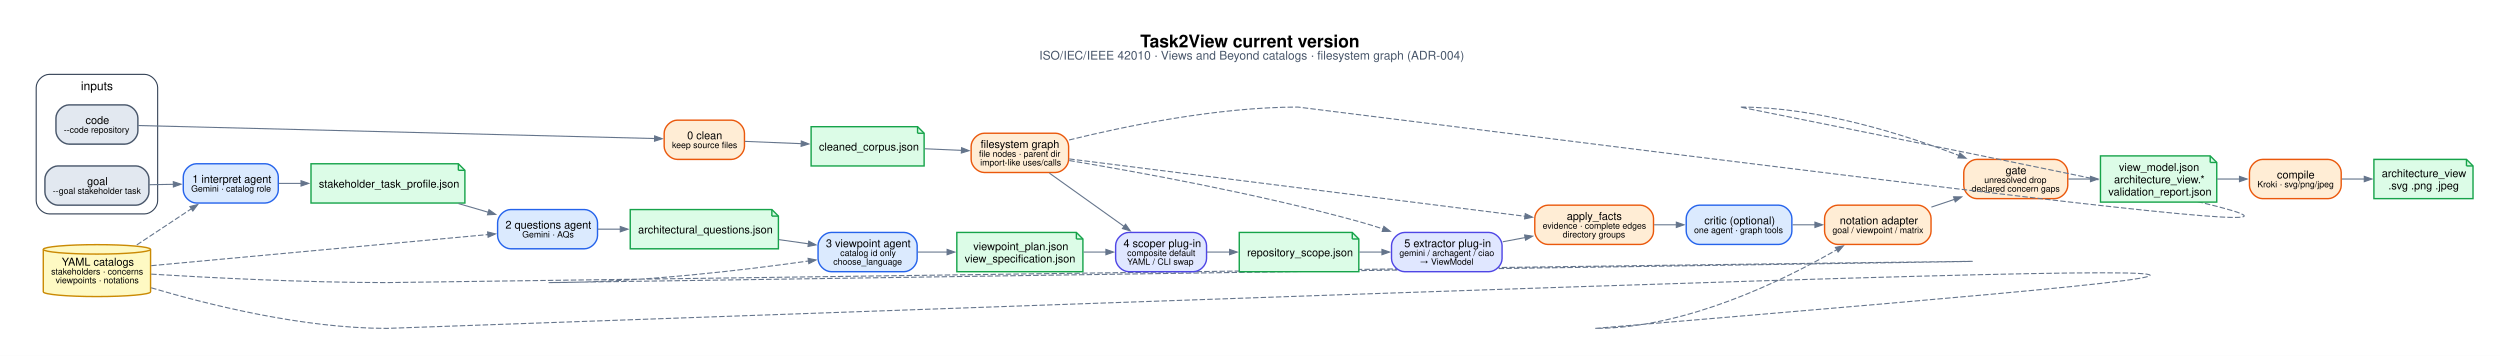
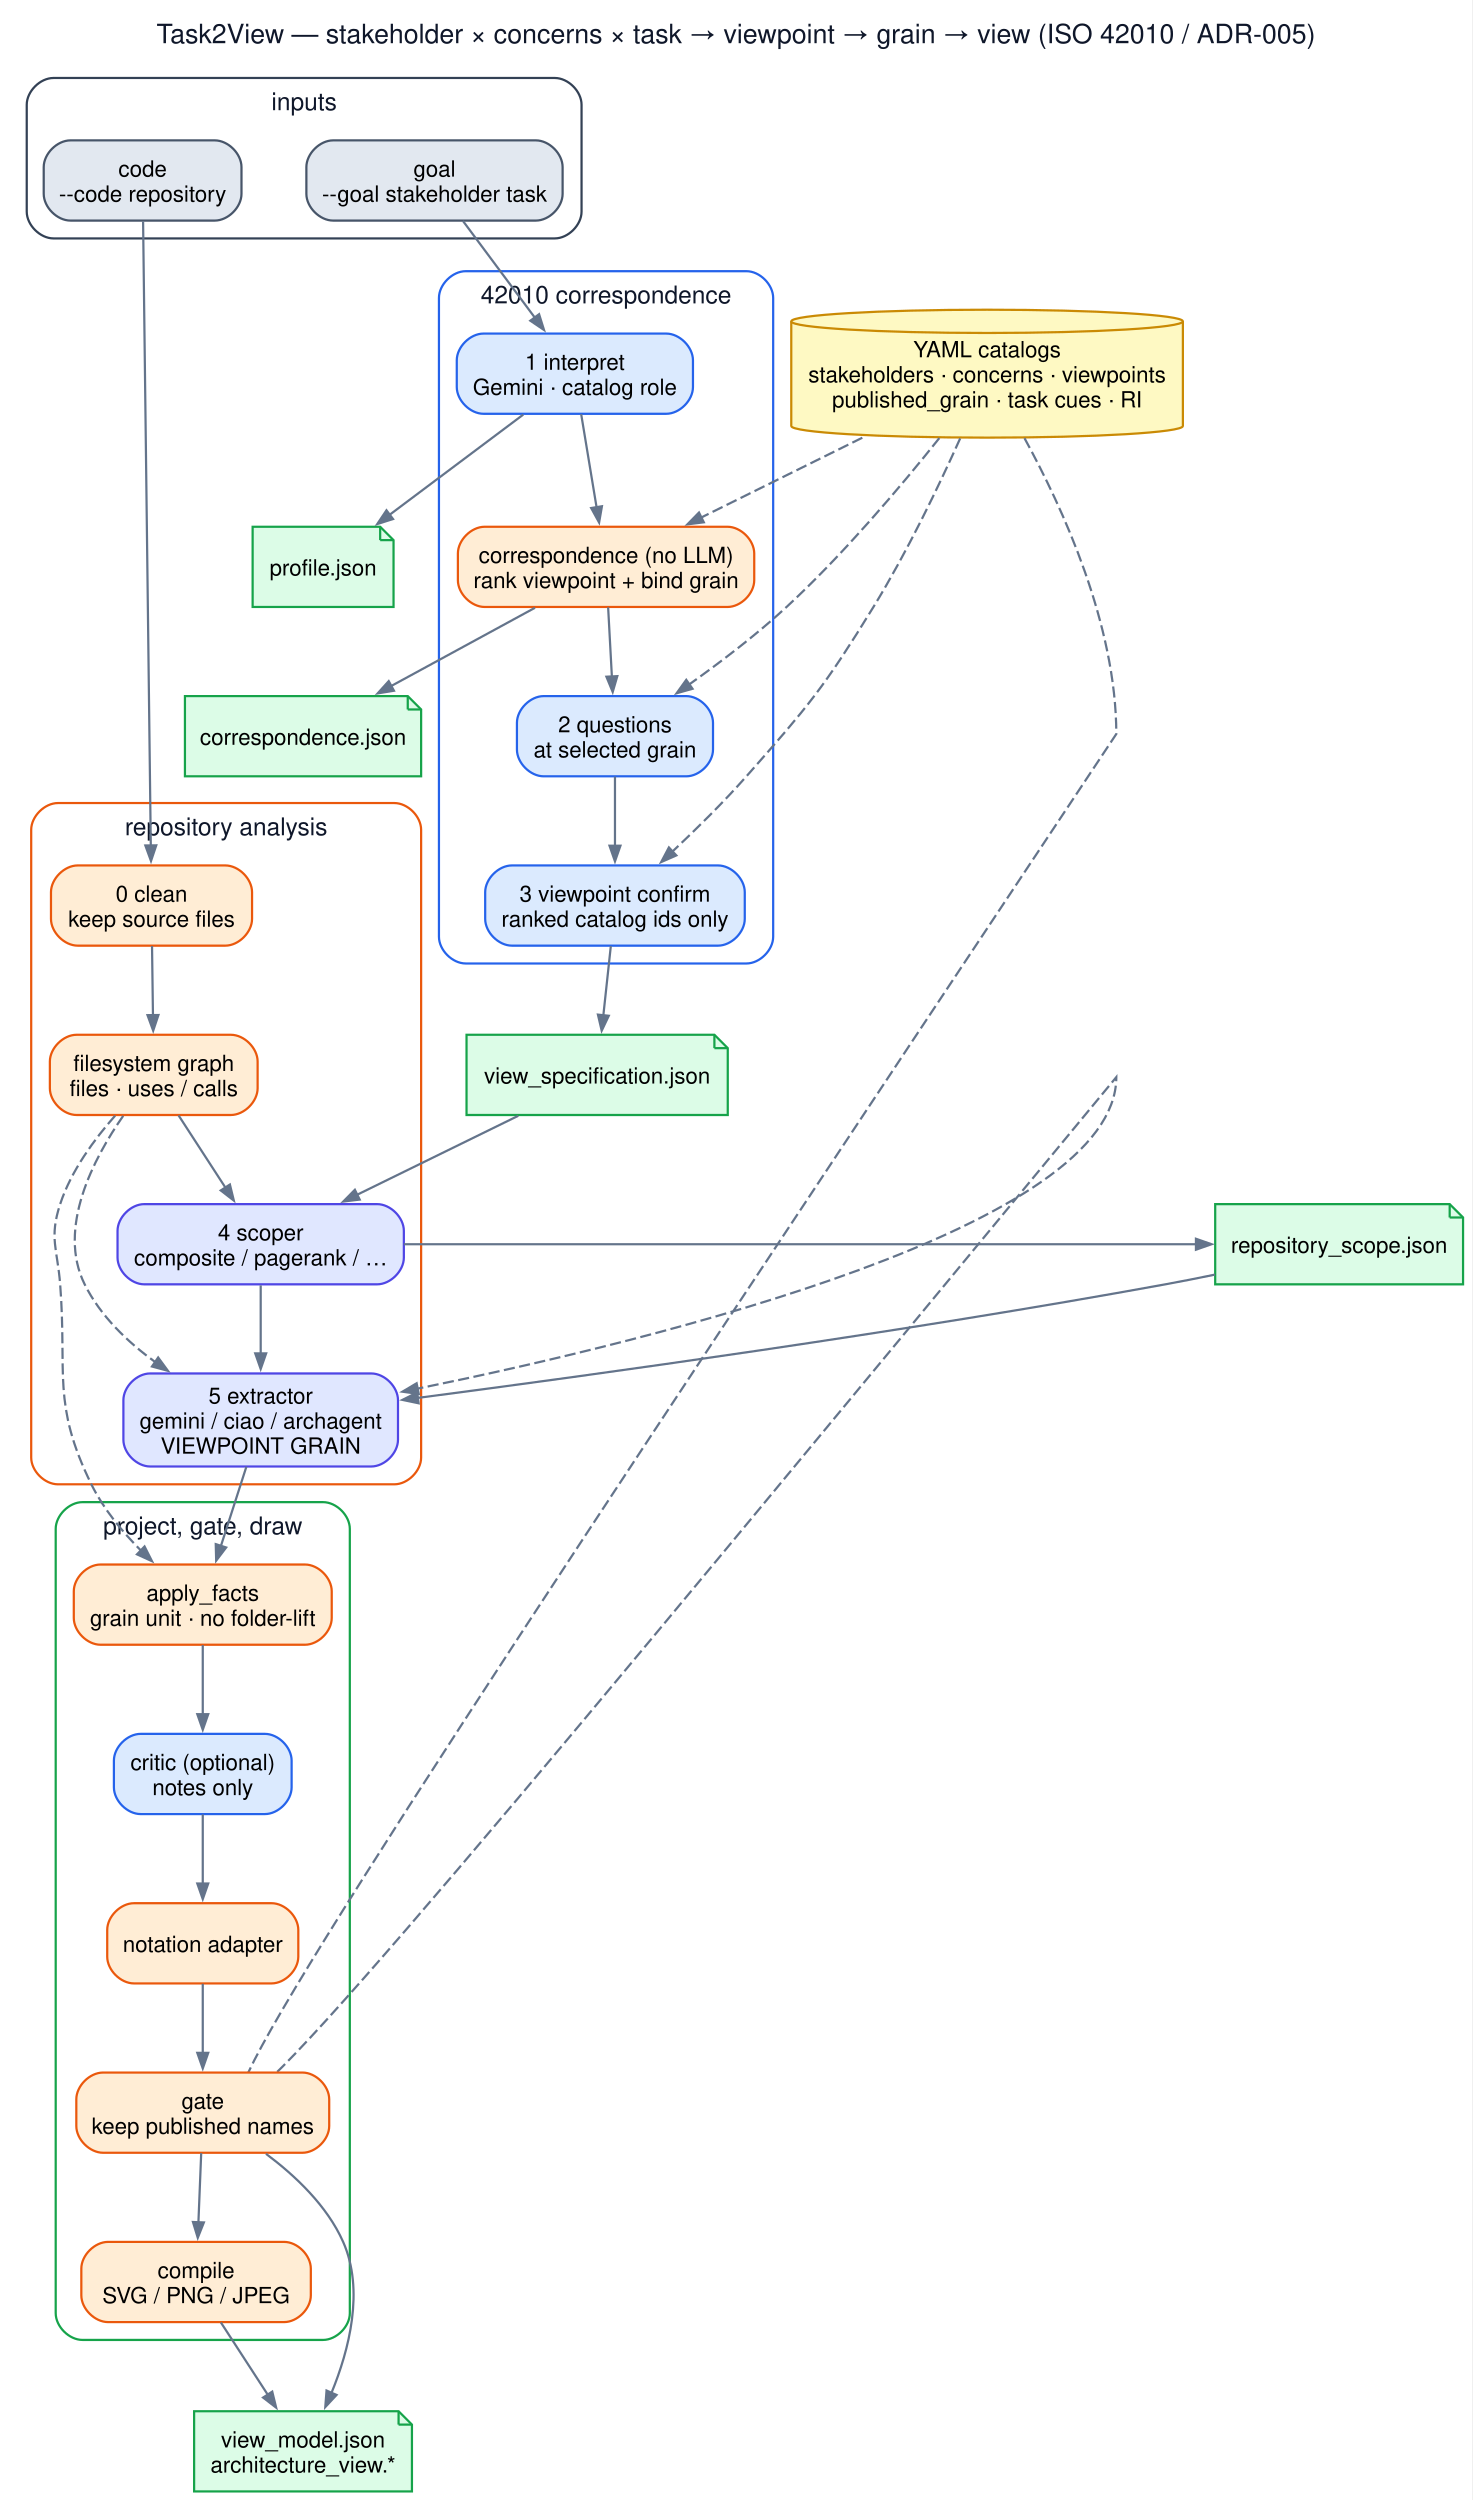
- <svg xmlns="http://www.w3.org/2000/svg" width="2293pt" height="326pt" viewBox="0.00 0.00 2293.00 326.00">
-   <g id="graph0" class="graph" transform="scale(1 1) rotate(0) translate(25.2 301.2)">
-     <polygon fill="white" stroke="none" points="-25.2,25.2 -25.2,-301.2 2268.25,-301.2 2268.25,25.2 -25.2,25.2" />
-     <text xml:space="preserve" text-anchor="start" x="1020.65" y="-257.8" font-family="Helvetica,sans-Serif" font-weight="bold" font-size="16.00">Task2View current version</text>
-     <text xml:space="preserve" text-anchor="start" x="928.03" y="-246.55" font-family="Helvetica,sans-Serif" font-size="11.00" fill="#475569">ISO/IEC/IEEE 42010 · Views and Beyond catalogs · filesystem graph (ADR-004)</text>
+ <svg xmlns="http://www.w3.org/2000/svg" width="661pt" height="1122pt" viewBox="0.00 0.00 661.00 1122.00">
+   <g id="graph0" class="graph" transform="scale(1 1) rotate(0) translate(4 1118.16)">
+     <polygon fill="white" stroke="none" points="-4,4 -4,-1118.16 656.62,-1118.16 656.62,4 -4,4" />
+     <text xml:space="preserve" text-anchor="middle" x="326.31" y="-1098.76" font-family="Helvetica,sans-Serif" font-size="12.00" fill="#0f172a">Task2View — stakeholder × concerns × task → viewpoint → grain → view (ISO 42010 / ADR-005)</text>
    <g id="clust1" class="cluster">
-       <path fill="white" stroke="#334155" d="M20,-105C20,-105 107.4,-105 107.4,-105 113.4,-105 119.4,-111 119.4,-117 119.4,-117 119.4,-221 119.4,-221 119.4,-227 113.4,-233 107.4,-233 107.4,-233 20,-233 20,-233 14,-233 8,-227 8,-221 8,-221 8,-117 8,-117 8,-111 14,-105 20,-105" />
-       <text xml:space="preserve" text-anchor="middle" x="63.7" y="-218.55" font-family="Helvetica,sans-Serif" font-size="11.00">inputs</text>
+       <path fill="white" stroke="#334155" d="M20,-1011.16C20,-1011.16 245,-1011.16 245,-1011.16 251,-1011.16 257,-1017.16 257,-1023.16 257,-1023.16 257,-1071.16 257,-1071.16 257,-1077.16 251,-1083.16 245,-1083.16 245,-1083.16 20,-1083.16 20,-1083.16 14,-1083.16 8,-1077.16 8,-1071.16 8,-1071.16 8,-1023.16 8,-1023.16 8,-1017.16 14,-1011.16 20,-1011.16" />
+       <text xml:space="preserve" text-anchor="middle" x="132.5" y="-1068.71" font-family="Helvetica,sans-Serif" font-size="11.00" fill="#0f172a">inputs</text>
+     </g>
+     <g id="clust2" class="cluster">
+       <path fill="white" stroke="#2563eb" d="M205,-685.75C205,-685.75 331,-685.75 331,-685.75 337,-685.75 343,-691.75 343,-697.75 343,-697.75 343,-984.45 343,-984.45 343,-990.45 337,-996.45 331,-996.45 331,-996.45 205,-996.45 205,-996.45 199,-996.45 193,-990.45 193,-984.45 193,-984.45 193,-697.75 193,-697.75 193,-691.75 199,-685.75 205,-685.75" />
+       <text xml:space="preserve" text-anchor="middle" x="268" y="-982" font-family="Helvetica,sans-Serif" font-size="11.00" fill="#0f172a">42010 correspondence</text>
+     </g>
+     <g id="clust3" class="cluster">
+       <path fill="white" stroke="#ea580c" d="M22,-452C22,-452 173,-452 173,-452 179,-452 185,-458 185,-464 185,-464 185,-745.75 185,-745.75 185,-751.75 179,-757.75 173,-757.75 173,-757.75 22,-757.75 22,-757.75 16,-757.75 10,-751.75 10,-745.75 10,-745.75 10,-464 10,-464 10,-458 16,-452 22,-452" />
+       <text xml:space="preserve" text-anchor="middle" x="97.5" y="-743.3" font-family="Helvetica,sans-Serif" font-size="11.00" fill="#0f172a">repository analysis</text>
+     </g>
+     <g id="clust4" class="cluster">
+       <path fill="white" stroke="#16a34a" d="M33,-68C33,-68 141,-68 141,-68 147,-68 153,-74 153,-80 153,-80 153,-432 153,-432 153,-438 147,-444 141,-444 141,-444 33,-444 33,-444 27,-444 21,-438 21,-432 21,-432 21,-80 21,-80 21,-74 27,-68 33,-68" />
+       <text xml:space="preserve" text-anchor="middle" x="87" y="-429.55" font-family="Helvetica,sans-Serif" font-size="11.00" fill="#0f172a">project, gate, draw</text>
    </g>
    <g id="node1" class="node">
-       <path fill="#e2e8f0" stroke="#475569" stroke-width="1.3" d="M89.27,-205C89.27,-205 38.12,-205 38.12,-205 32.12,-205 26.12,-199 26.12,-193 26.12,-193 26.12,-181 26.12,-181 26.12,-175 32.12,-169 38.12,-169 38.12,-169 89.27,-169 89.27,-169 95.27,-169 101.27,-175 101.27,-181 101.27,-181 101.27,-193 101.27,-193 101.27,-199 95.27,-205 89.27,-205" />
-       <text xml:space="preserve" text-anchor="start" x="53.2" y="-187.5" font-family="Helvetica,sans-Serif" font-size="10.00">code</text>
-       <text xml:space="preserve" text-anchor="start" x="33.32" y="-179.4" font-family="Helvetica,sans-Serif" font-size="8.00">--code repository</text>
+       <path fill="#e2e8f0" stroke="#475569" d="M92.38,-1055.16C92.38,-1055.16 27.63,-1055.16 27.63,-1055.16 21.63,-1055.16 15.62,-1049.16 15.62,-1043.16 15.62,-1043.16 15.62,-1031.16 15.62,-1031.16 15.62,-1025.16 21.62,-1019.16 27.62,-1019.16 27.62,-1019.16 92.38,-1019.16 92.38,-1019.16 98.38,-1019.16 104.38,-1025.16 104.38,-1031.16 104.38,-1031.16 104.38,-1043.16 104.38,-1043.16 104.38,-1049.16 98.38,-1055.16 92.38,-1055.16" />
+       <text xml:space="preserve" text-anchor="middle" x="60" y="-1038.91" font-family="Helvetica,sans-Serif" font-size="10.00">code</text>
+       <text xml:space="preserve" text-anchor="middle" x="60" y="-1027.66" font-family="Helvetica,sans-Serif" font-size="10.00">--code repository</text>
+     </g>
+     <g id="node8" class="node">
+       <path fill="#ffedd5" stroke="#ea580c" d="M97.12,-729.75C97.12,-729.75 30.88,-729.75 30.88,-729.75 24.88,-729.75 18.88,-723.75 18.88,-717.75 18.88,-717.75 18.88,-705.75 18.88,-705.75 18.88,-699.75 24.88,-693.75 30.88,-693.75 30.88,-693.75 97.12,-693.75 97.12,-693.75 103.12,-693.75 109.12,-699.75 109.12,-705.75 109.12,-705.75 109.12,-717.75 109.12,-717.75 109.12,-723.75 103.12,-729.75 97.12,-729.75" />
+       <text xml:space="preserve" text-anchor="middle" x="64" y="-713.5" font-family="Helvetica,sans-Serif" font-size="10.00">0 clean</text>
+       <text xml:space="preserve" text-anchor="middle" x="64" y="-702.25" font-family="Helvetica,sans-Serif" font-size="10.00">keep source files</text>
+     </g>
+     <g id="edge12" class="edge">
+       <path fill="none" stroke="#64748b" d="M60.22,-1018.77C60.88,-965.14 62.9,-802.08 63.68,-738.51" />
+       <polygon fill="#64748b" stroke="#64748b" points="66.13,-738.77 63.77,-731.74 61.23,-738.71 66.13,-738.77" />
+     </g>
+     <g id="node2" class="node">
+       <path fill="#e2e8f0" stroke="#475569" d="M236.5,-1055.16C236.5,-1055.16 145.5,-1055.16 145.5,-1055.16 139.5,-1055.16 133.5,-1049.16 133.5,-1043.16 133.5,-1043.16 133.5,-1031.16 133.5,-1031.16 133.5,-1025.16 139.5,-1019.16 145.5,-1019.16 145.5,-1019.16 236.5,-1019.16 236.5,-1019.16 242.5,-1019.16 248.5,-1025.16 248.5,-1031.16 248.5,-1031.16 248.5,-1043.16 248.5,-1043.16 248.5,-1049.16 242.5,-1055.16 236.5,-1055.16" />
+       <text xml:space="preserve" text-anchor="middle" x="191" y="-1038.91" font-family="Helvetica,sans-Serif" font-size="10.00">goal</text>
+       <text xml:space="preserve" text-anchor="middle" x="191" y="-1027.66" font-family="Helvetica,sans-Serif" font-size="10.00">--goal stakeholder task</text>
    </g>
    <g id="node4" class="node">
-       <path fill="#ffedd5" stroke="#ea580c" stroke-width="1.3" d="M645.62,-191C645.62,-191 595.97,-191 595.97,-191 589.97,-191 583.97,-185 583.97,-179 583.97,-179 583.97,-167 583.97,-167 583.97,-161 589.97,-155 595.97,-155 595.97,-155 645.62,-155 645.62,-155 651.62,-155 657.62,-161 657.62,-167 657.62,-167 657.62,-179 657.62,-179 657.62,-185 651.62,-191 645.62,-191" />
-       <text xml:space="preserve" text-anchor="start" x="605.05" y="-173.5" font-family="Helvetica,sans-Serif" font-size="10.00">0 clean</text>
-       <text xml:space="preserve" text-anchor="start" x="591.17" y="-165.4" font-family="Helvetica,sans-Serif" font-size="8.00">keep source files</text>
+       <path fill="#dbeafe" stroke="#2563eb" d="M295,-968.45C295,-968.45 213,-968.45 213,-968.45 207,-968.45 201,-962.45 201,-956.45 201,-956.45 201,-944.45 201,-944.45 201,-938.45 207,-932.45 213,-932.45 213,-932.45 295,-932.45 295,-932.45 301,-932.45 307,-938.45 307,-944.45 307,-944.45 307,-956.45 307,-956.45 307,-962.45 301,-968.45 295,-968.45" />
+       <text xml:space="preserve" text-anchor="middle" x="254" y="-952.2" font-family="Helvetica,sans-Serif" font-size="10.00">1 interpret</text>
+       <text xml:space="preserve" text-anchor="middle" x="254" y="-940.95" font-family="Helvetica,sans-Serif" font-size="10.00">Gemini · catalog role</text>
+     </g>
+     <g id="edge11" class="edge">
+       <path fill="none" stroke="#64748b" d="M203.75,-1019.02C213.08,-1006.47 225.86,-989.28 236.2,-975.38" />
+       <polygon fill="#64748b" stroke="#64748b" points="237.94,-977.15 240.15,-970.07 234.01,-974.23 237.94,-977.15" />
+     </g>
+     <g id="node3" class="node">
+       <path fill="#fef9c3" stroke="#ca8a04" d="M526.88,-973.94C526.88,-976.82 487.49,-979.16 439,-979.16 390.51,-979.16 351.12,-976.82 351.12,-973.94 351.12,-973.94 351.12,-926.97 351.12,-926.97 351.12,-924.09 390.51,-921.75 439,-921.75 487.49,-921.75 526.88,-924.09 526.88,-926.97 526.88,-926.97 526.88,-973.94 526.88,-973.94" />
+       <path fill="none" stroke="#ca8a04" d="M526.88,-973.94C526.88,-971.06 487.49,-968.72 439,-968.72 390.51,-968.72 351.12,-971.06 351.12,-973.94" />
+       <text xml:space="preserve" text-anchor="middle" x="439" y="-957.83" font-family="Helvetica,sans-Serif" font-size="10.00">YAML catalogs</text>
+       <text xml:space="preserve" text-anchor="middle" x="439" y="-946.58" font-family="Helvetica,sans-Serif" font-size="10.00">stakeholders · concerns · viewpoints</text>
+       <text xml:space="preserve" text-anchor="middle" x="439" y="-935.33" font-family="Helvetica,sans-Serif" font-size="10.00">published_grain · task cues · RI</text>
+     </g>
+     <g id="node5" class="node">
+       <path fill="#ffedd5" stroke="#ea580c" d="M322.5,-881.75C322.5,-881.75 213.5,-881.75 213.5,-881.75 207.5,-881.75 201.5,-875.75 201.5,-869.75 201.5,-869.75 201.5,-857.75 201.5,-857.75 201.5,-851.75 207.5,-845.75 213.5,-845.75 213.5,-845.75 322.5,-845.75 322.5,-845.75 328.5,-845.75 334.5,-851.75 334.5,-857.75 334.5,-857.75 334.5,-869.75 334.5,-869.75 334.5,-875.75 328.5,-881.75 322.5,-881.75" />
+       <text xml:space="preserve" text-anchor="middle" x="268" y="-865.5" font-family="Helvetica,sans-Serif" font-size="10.00">correspondence (no LLM)</text>
+       <text xml:space="preserve" text-anchor="middle" x="268" y="-854.25" font-family="Helvetica,sans-Serif" font-size="10.00">rank viewpoint + bind grain</text>
+     </g>
+     <g id="edge13" class="edge">
+       <path fill="none" stroke="#64748b" stroke-dasharray="5,2" d="M383.01,-921.72C359.48,-910.07 332.56,-896.73 310.68,-885.89" />
+       <polygon fill="#64748b" stroke="#64748b" points="311.88,-883.75 304.52,-882.84 309.71,-888.14 311.88,-883.75" />
+     </g>
+     <g id="node6" class="node">
+       <path fill="#dbeafe" stroke="#2563eb" d="M304,-805.75C304,-805.75 240,-805.75 240,-805.75 234,-805.75 228,-799.75 228,-793.75 228,-793.75 228,-781.75 228,-781.75 228,-775.75 234,-769.75 240,-769.75 240,-769.75 304,-769.75 304,-769.75 310,-769.75 316,-775.75 316,-781.75 316,-781.75 316,-793.75 316,-793.75 316,-799.75 310,-805.75 304,-805.75" />
+       <text xml:space="preserve" text-anchor="middle" x="272" y="-789.5" font-family="Helvetica,sans-Serif" font-size="10.00">2 questions</text>
+       <text xml:space="preserve" text-anchor="middle" x="272" y="-778.25" font-family="Helvetica,sans-Serif" font-size="10.00">at selected grain</text>
+     </g>
+     <g id="edge14" class="edge">
+       <path fill="none" stroke="#64748b" stroke-dasharray="5,2" d="M417.58,-921.56C400.23,-899.79 374.55,-869.39 349,-845.75 335.47,-833.23 319.21,-820.86 305.14,-810.86" />
+       <polygon fill="#64748b" stroke="#64748b" points="306.8,-809.04 299.66,-807.03 303.99,-813.05 306.8,-809.04" />
+     </g>
+     <g id="node7" class="node">
+       <path fill="#dbeafe" stroke="#2563eb" d="M318.25,-729.75C318.25,-729.75 225.75,-729.75 225.75,-729.75 219.75,-729.75 213.75,-723.75 213.75,-717.75 213.75,-717.75 213.75,-705.75 213.75,-705.75 213.75,-699.75 219.75,-693.75 225.75,-693.75 225.75,-693.75 318.25,-693.75 318.25,-693.75 324.25,-693.75 330.25,-699.75 330.25,-705.75 330.25,-705.75 330.25,-717.75 330.25,-717.75 330.25,-723.75 324.25,-729.75 318.25,-729.75" />
+       <text xml:space="preserve" text-anchor="middle" x="272" y="-713.5" font-family="Helvetica,sans-Serif" font-size="10.00">3 viewpoint confirm</text>
+       <text xml:space="preserve" text-anchor="middle" x="272" y="-702.25" font-family="Helvetica,sans-Serif" font-size="10.00">ranked catalog ids only</text>
+     </g>
+     <g id="edge15" class="edge">
+       <path fill="none" stroke="#64748b" stroke-dasharray="5,2" d="M426.93,-921.41C417.36,-900.11 403.11,-870.38 388,-845.75 365.92,-809.76 358.94,-801.41 331,-769.75 320.68,-758.06 308.39,-745.94 297.71,-735.9" />
+       <polygon fill="#64748b" stroke="#64748b" points="299.54,-734.25 292.74,-731.27 296.2,-737.83 299.54,-734.25" />
+     </g>
+     <g id="node11" class="node">
+       <path fill="#e0e7ff" stroke="#4f46e5" d="M162.62,-501.75C162.62,-501.75 63.38,-501.75 63.38,-501.75 57.38,-501.75 51.38,-495.75 51.38,-489.75 51.38,-489.75 51.38,-472 51.38,-472 51.38,-466 57.38,-460 63.38,-460 63.38,-460 162.62,-460 162.62,-460 168.62,-460 174.62,-466 174.62,-472 174.62,-472 174.62,-489.75 174.62,-489.75 174.62,-495.75 168.62,-501.75 162.62,-501.75" />
+       <text xml:space="preserve" text-anchor="middle" x="113" y="-488.25" font-family="Helvetica,sans-Serif" font-size="10.00">5 extractor</text>
+       <text xml:space="preserve" text-anchor="middle" x="113" y="-477" font-family="Helvetica,sans-Serif" font-size="10.00">gemini / ciao / archagent</text>
+       <text xml:space="preserve" text-anchor="middle" x="113" y="-465.75" font-family="Helvetica,sans-Serif" font-size="10.00">VIEWPOINT GRAIN</text>
+     </g>
+     <g id="edge16" class="edge">
+       <path fill="none" stroke="#64748b" stroke-dasharray="5,2" d="M455.78,-921.52C472.91,-890.3 497,-837.69 497,-788.75 -27,0 -27,0 497,-634.75 497,-567.98 294.09,-517.5 183.27,-494.91" />
+       <polygon fill="#64748b" stroke="#64748b" points="183.95,-492.55 176.61,-493.57 182.98,-497.35 183.95,-492.55" />
    </g>
    <g id="edge1" class="edge">
-       <path fill="none" stroke="#64748b" d="M101.55,-186.07C199.98,-183.59 468.78,-176.81 575.39,-174.12" />
-       <polygon fill="#64748b" stroke="#64748b" points="575.24,-176.57 582.17,-173.95 575.11,-171.68 575.24,-176.57" />
-     </g>
-     <g id="node2" class="node">
-       <path fill="#e2e8f0" stroke="#475569" stroke-width="1.3" d="M99.4,-149C99.4,-149 28,-149 28,-149 22,-149 16,-143 16,-137 16,-137 16,-125 16,-125 16,-119 22,-113 28,-113 28,-113 99.4,-113 99.4,-113 105.4,-113 111.4,-119 111.4,-125 111.4,-125 111.4,-137 111.4,-137 111.4,-143 105.4,-149 99.4,-149" />
-       <text xml:space="preserve" text-anchor="start" x="54.7" y="-131.5" font-family="Helvetica,sans-Serif" font-size="10.00">goal</text>
-       <text xml:space="preserve" text-anchor="start" x="23.2" y="-123.4" font-family="Helvetica,sans-Serif" font-size="8.00">--goal stakeholder task</text>
-     </g>
-     <g id="node6" class="node">
-       <path fill="#dbeafe" stroke="#2563eb" stroke-width="1.3" d="M218.05,-151C218.05,-151 154.9,-151 154.9,-151 148.9,-151 142.9,-145 142.9,-139 142.9,-139 142.9,-127 142.9,-127 142.9,-121 148.9,-115 154.9,-115 154.9,-115 218.05,-115 218.05,-115 224.05,-115 230.05,-121 230.05,-127 230.05,-127 230.05,-139 230.05,-139 230.05,-145 224.05,-151 218.05,-151" />
-       <text xml:space="preserve" text-anchor="start" x="151.22" y="-133.5" font-family="Helvetica,sans-Serif" font-size="10.00">1 interpret agent</text>
-       <text xml:space="preserve" text-anchor="start" x="150.1" y="-125.4" font-family="Helvetica,sans-Serif" font-size="8.00">Gemini · catalog role</text>
+       <path fill="none" stroke="#64748b" d="M256.83,-932.31C258.83,-920.22 261.54,-903.82 263.79,-890.21" />
+       <polygon fill="#64748b" stroke="#64748b" points="266.15,-890.96 264.88,-883.65 261.32,-890.16 266.15,-890.96" />
+     </g>
+     <g id="node17" class="node">
+       <polygon fill="#dcfce7" stroke="#16a34a" points="166.62,-881.75 109.38,-881.75 109.38,-845.75 172.62,-845.75 172.62,-875.75 166.62,-881.75" />
+       <polyline fill="none" stroke="#16a34a" points="166.62,-881.75 166.62,-875.75" />
+       <polyline fill="none" stroke="#16a34a" points="172.62,-875.75 166.62,-875.75" />
+       <text xml:space="preserve" text-anchor="middle" x="141" y="-859.88" font-family="Helvetica,sans-Serif" font-size="10.00">profile.json</text>
+     </g>
+     <g id="edge17" class="edge">
+       <path fill="none" stroke="#64748b" d="M230.86,-932.11C213.49,-919.09 189.57,-901.16 170.78,-887.07" />
+       <polygon fill="#64748b" stroke="#64748b" points="172.39,-885.22 165.32,-882.98 169.45,-889.14 172.39,-885.22" />
+     </g>
+     <g id="edge2" class="edge">
+       <path fill="none" stroke="#64748b" d="M268.93,-845.59C269.43,-836.31 270.06,-824.68 270.62,-814.36" />
+       <polygon fill="#64748b" stroke="#64748b" points="273.05,-814.71 270.98,-807.59 268.16,-814.45 273.05,-814.71" />
+     </g>
+     <g id="node18" class="node">
+       <polygon fill="#dcfce7" stroke="#16a34a" points="179,-805.75 79,-805.75 79,-769.75 185,-769.75 185,-799.75 179,-805.75" />
+       <polyline fill="none" stroke="#16a34a" points="179,-805.75 179,-799.75" />
+       <polyline fill="none" stroke="#16a34a" points="185,-799.75 179,-799.75" />
+       <text xml:space="preserve" text-anchor="middle" x="132" y="-783.88" font-family="Helvetica,sans-Serif" font-size="10.00">correspondence.json</text>
+     </g>
+     <g id="edge18" class="edge">
+       <path fill="none" stroke="#64748b" d="M236.11,-845.4C216.82,-834.9 192.05,-821.42 171.51,-810.25" />
+       <polygon fill="#64748b" stroke="#64748b" points="172.81,-808.16 165.49,-806.97 170.46,-812.47 172.81,-808.16" />
+     </g>
+     <g id="edge3" class="edge">
+       <path fill="none" stroke="#64748b" d="M272,-769.59C272,-760.31 272,-748.68 272,-738.36" />
+       <polygon fill="#64748b" stroke="#64748b" points="274.45,-738.59 272,-731.59 269.55,-738.59 274.45,-738.59" />
+     </g>
+     <g id="node19" class="node">
+       <polygon fill="#dcfce7" stroke="#16a34a" points="316.62,-653.75 205.38,-653.75 205.38,-617.75 322.62,-617.75 322.62,-647.75 316.62,-653.75" />
+       <polyline fill="none" stroke="#16a34a" points="316.62,-653.75 316.62,-647.75" />
+       <polyline fill="none" stroke="#16a34a" points="322.62,-647.75 316.62,-647.75" />
+       <text xml:space="preserve" text-anchor="middle" x="264" y="-631.88" font-family="Helvetica,sans-Serif" font-size="10.00">view_specification.json</text>
+     </g>
+     <g id="edge19" class="edge">
+       <path fill="none" stroke="#64748b" d="M270.14,-693.59C269.14,-684.31 267.88,-672.68 266.77,-662.36" />
+       <polygon fill="#64748b" stroke="#64748b" points="269.22,-662.28 266.04,-655.58 264.35,-662.8 269.22,-662.28" />
+     </g>
+     <g id="node9" class="node">
+       <path fill="#ffedd5" stroke="#ea580c" d="M99.62,-653.75C99.62,-653.75 30.37,-653.75 30.37,-653.75 24.38,-653.75 18.38,-647.75 18.38,-641.75 18.38,-641.75 18.38,-629.75 18.38,-629.75 18.38,-623.75 24.38,-617.75 30.38,-617.75 30.38,-617.75 99.62,-617.75 99.62,-617.75 105.62,-617.75 111.62,-623.75 111.62,-629.75 111.62,-629.75 111.62,-641.75 111.62,-641.75 111.62,-647.75 105.62,-653.75 99.62,-653.75" />
+       <text xml:space="preserve" text-anchor="middle" x="65" y="-637.5" font-family="Helvetica,sans-Serif" font-size="10.00">filesystem graph</text>
+       <text xml:space="preserve" text-anchor="middle" x="65" y="-626.25" font-family="Helvetica,sans-Serif" font-size="10.00">files · uses / calls</text>
    </g>
    <g id="edge4" class="edge">
-       <path fill="none" stroke="#64748b" d="M111.74,-131.78C118.98,-131.9 126.48,-132.02 133.81,-132.14" />
-       <polygon fill="#64748b" stroke="#64748b" points="133.76,-134.59 140.8,-132.26 133.84,-129.69 133.76,-134.59" />
-     </g>
-     <g id="node3" class="node">
-       <path fill="#fef9c3" stroke="#ca8a04" stroke-width="1.3" d="M112.9,-72.48C112.9,-74.87 90.85,-76.81 63.7,-76.81 36.55,-76.81 14.5,-74.87 14.5,-72.48 14.5,-72.48 14.5,-33.52 14.5,-33.52 14.5,-31.13 36.55,-29.18 63.7,-29.18 90.85,-29.18 112.9,-31.13 112.9,-33.52 112.9,-33.52 112.9,-72.48 112.9,-72.48" />
-       <path fill="none" stroke="#ca8a04" stroke-width="1.3" d="M112.9,-72.48C112.9,-70.1 90.85,-68.16 63.7,-68.16 36.55,-68.16 14.5,-70.1 14.5,-72.48" />
-       <text xml:space="preserve" text-anchor="start" x="31.45" y="-57.5" font-family="Helvetica,sans-Serif" font-size="10.00">YAML catalogs</text>
-       <text xml:space="preserve" text-anchor="start" x="21.7" y="-49.4" font-family="Helvetica,sans-Serif" font-size="8.00">stakeholders · concerns</text>
-       <text xml:space="preserve" text-anchor="start" x="25.82" y="-41.4" font-family="Helvetica,sans-Serif" font-size="8.00">viewpoints · notations</text>
+       <path fill="none" stroke="#64748b" d="M64.23,-693.59C64.36,-684.31 64.51,-672.68 64.65,-662.36" />
+       <polygon fill="#64748b" stroke="#64748b" points="67.1,-662.62 64.75,-655.59 62.2,-662.56 67.1,-662.62" />
+     </g>
+     <g id="node10" class="node">
+       <path fill="#e0e7ff" stroke="#4f46e5" d="M165.25,-577.75C165.25,-577.75 60.75,-577.75 60.75,-577.75 54.75,-577.75 48.75,-571.75 48.75,-565.75 48.75,-565.75 48.75,-553.75 48.75,-553.75 48.75,-547.75 54.75,-541.75 60.75,-541.75 60.75,-541.75 165.25,-541.75 165.25,-541.75 171.25,-541.75 177.25,-547.75 177.25,-553.75 177.25,-553.75 177.25,-565.75 177.25,-565.75 177.25,-571.75 171.25,-577.75 165.25,-577.75" />
+       <text xml:space="preserve" text-anchor="middle" x="113" y="-561.5" font-family="Helvetica,sans-Serif" font-size="10.00">4 scoper</text>
+       <text xml:space="preserve" text-anchor="middle" x="113" y="-550.25" font-family="Helvetica,sans-Serif" font-size="10.00">composite / pagerank / …</text>
    </g>
    <g id="edge5" class="edge">
-       <path fill="none" stroke="#64748b" stroke-dasharray="5,2" d="M100.28,-76.57C116.09,-87.04 134.65,-99.33 150.4,-109.76" />
-       <polygon fill="#64748b" stroke="#64748b" points="148.97,-111.75 156.15,-113.58 151.67,-107.67 148.97,-111.75" />
-     </g>
-     <g id="node8" class="node">
-       <path fill="#dbeafe" stroke="#2563eb" stroke-width="1.3" d="M510.85,-109C510.85,-109 443.2,-109 443.2,-109 437.2,-109 431.2,-103 431.2,-97 431.2,-97 431.2,-85 431.2,-85 431.2,-79 437.2,-73 443.2,-73 443.2,-73 510.85,-73 510.85,-73 516.85,-73 522.85,-79 522.85,-85 522.85,-85 522.85,-97 522.85,-97 522.85,-103 516.85,-109 510.85,-109" />
-       <text xml:space="preserve" text-anchor="start" x="438.4" y="-91.5" font-family="Helvetica,sans-Serif" font-size="10.00">2 questions agent</text>
-       <text xml:space="preserve" text-anchor="start" x="453.77" y="-83.4" font-family="Helvetica,sans-Serif" font-size="8.00">Gemini · AQs</text>
+       <path fill="none" stroke="#64748b" d="M76.13,-617.59C82.39,-607.94 90.3,-595.75 97.19,-585.13" />
+       <polygon fill="#64748b" stroke="#64748b" points="99.18,-586.55 100.94,-579.35 95.07,-583.89 99.18,-586.55" />
+     </g>
+     <g id="edge21" class="edge">
+       <path fill="none" stroke="#64748b" stroke-dasharray="5,2" d="M51.3,-617.38C37.99,-598.26 21.5,-566.9 34,-541.75 41.04,-527.58 53.22,-515.86 65.94,-506.66" />
+       <polygon fill="#64748b" stroke="#64748b" points="66.98,-508.92 71.36,-502.94 64.2,-504.88 66.98,-508.92" />
+     </g>
+     <g id="node12" class="node">
+       <path fill="#ffedd5" stroke="#ea580c" d="M132.88,-416C132.88,-416 41.12,-416 41.12,-416 35.12,-416 29.12,-410 29.12,-404 29.12,-404 29.12,-392 29.12,-392 29.12,-386 35.12,-380 41.12,-380 41.12,-380 132.88,-380 132.88,-380 138.88,-380 144.88,-386 144.88,-392 144.88,-392 144.88,-404 144.88,-404 144.88,-410 138.88,-416 132.88,-416" />
+       <text xml:space="preserve" text-anchor="middle" x="87" y="-399.75" font-family="Helvetica,sans-Serif" font-size="10.00">apply_facts</text>
+       <text xml:space="preserve" text-anchor="middle" x="87" y="-388.5" font-family="Helvetica,sans-Serif" font-size="10.00">grain unit · no folder-lift</text>
+     </g>
+     <g id="edge22" class="edge">
+       <path fill="none" stroke="#64748b" stroke-dasharray="5,2" d="M47.68,-617.46C38.41,-606.95 27.91,-592.7 23,-577.75 18,-562.55 21.76,-557.7 23,-541.75 26.12,-501.5 19.24,-488.25 37,-452 42.43,-440.92 50.97,-430.6 59.47,-422.05" />
+       <polygon fill="#64748b" stroke="#64748b" points="60.87,-424.11 64.22,-417.49 57.48,-420.57 60.87,-424.11" />
    </g>
    <g id="edge6" class="edge">
-       <path fill="none" stroke="#64748b" stroke-dasharray="5,2" d="M113.5,-57.51C191.17,-64.68 342.31,-78.65 422.72,-86.08" />
-       <polygon fill="#64748b" stroke="#64748b" points="422.04,-88.47 429.24,-86.68 422.5,-83.59 422.04,-88.47" />
-     </g>
-     <g id="node10" class="node">
-       <path fill="#dbeafe" stroke="#2563eb" stroke-width="1.3" d="M804.03,-88C804.03,-88 737.12,-88 737.12,-88 731.12,-88 725.12,-82 725.12,-76 725.12,-76 725.12,-64 725.12,-64 725.12,-58 731.12,-52 737.12,-52 737.12,-52 804.03,-52 804.03,-52 810.03,-52 816.03,-58 816.03,-64 816.03,-64 816.03,-76 816.03,-76 816.03,-82 810.03,-88 804.03,-88" />
-       <text xml:space="preserve" text-anchor="start" x="732.33" y="-74.5" font-family="Helvetica,sans-Serif" font-size="10.00">3 viewpoint agent</text>
-       <text xml:space="preserve" text-anchor="start" x="745.45" y="-66.4" font-family="Helvetica,sans-Serif" font-size="8.00">catalog id only</text>
-       <text xml:space="preserve" text-anchor="start" x="739.08" y="-58.4" font-family="Helvetica,sans-Serif" font-size="8.00">choose_language</text>
+       <path fill="none" stroke="#64748b" d="M113,-541.31C113,-532.24 113,-520.92 113,-510.6" />
+       <polygon fill="#64748b" stroke="#64748b" points="115.45,-510.76 113,-503.76 110.55,-510.76 115.45,-510.76" />
+     </g>
+     <g id="node20" class="node">
+       <polygon fill="#dcfce7" stroke="#16a34a" points="646.62,-577.75 541.38,-577.75 541.38,-541.75 652.62,-541.75 652.62,-571.75 646.62,-577.75" />
+       <polyline fill="none" stroke="#16a34a" points="646.62,-577.75 646.62,-571.75" />
+       <polyline fill="none" stroke="#16a34a" points="652.62,-571.75 646.62,-571.75" />
+       <text xml:space="preserve" text-anchor="middle" x="597" y="-555.88" font-family="Helvetica,sans-Serif" font-size="10.00">repository_scope.json</text>
+     </g>
+     <g id="edge23" class="edge">
+       <path fill="none" stroke="#64748b" d="M177.28,-559.75C295.88,-559.75 414.48,-559.75 533.08,-559.75" />
+       <polygon fill="#64748b" stroke="#64748b" points="532.74,-562.2 539.74,-559.75 532.74,-557.3 532.74,-562.2" />
+     </g>
+     <g id="edge25" class="edge">
+       <path fill="none" stroke="#64748b" d="M106.57,-459.88C103.11,-449.12 98.81,-435.73 95.12,-424.25" />
+       <polygon fill="#64748b" stroke="#64748b" points="97.5,-423.65 93.02,-417.74 92.83,-425.15 97.5,-423.65" />
+     </g>
+     <g id="node13" class="node">
+       <path fill="#dbeafe" stroke="#2563eb" d="M114.88,-340C114.88,-340 59.12,-340 59.12,-340 53.12,-340 47.12,-334 47.12,-328 47.12,-328 47.12,-316 47.12,-316 47.12,-310 53.12,-304 59.12,-304 59.12,-304 114.88,-304 114.88,-304 120.88,-304 126.88,-310 126.88,-316 126.88,-316 126.88,-328 126.88,-328 126.88,-334 120.88,-340 114.88,-340" />
+       <text xml:space="preserve" text-anchor="middle" x="87" y="-323.75" font-family="Helvetica,sans-Serif" font-size="10.00">critic (optional)</text>
+       <text xml:space="preserve" text-anchor="middle" x="87" y="-312.5" font-family="Helvetica,sans-Serif" font-size="10.00">notes only</text>
    </g>
    <g id="edge7" class="edge">
-       <path fill="none" stroke="#64748b" stroke-dasharray="5,2" d="M113.5,-49.76C166.64,-46.51 254.13,-42 329.62,-42 2243.05,-68 2243.05,-68 478.02,-42 561.63,-42 658.1,-53.55 716.43,-61.81" />
-       <polygon fill="#64748b" stroke="#64748b" points="715.98,-64.22 723.25,-62.79 716.67,-59.37 715.98,-64.22" />
-     </g>
-     <g id="node18" class="node">
-       <path fill="#ffedd5" stroke="#ea580c" stroke-width="1.3" d="M1733.95,-113C1733.95,-113 1660.3,-113 1660.3,-113 1654.3,-113 1648.3,-107 1648.3,-101 1648.3,-101 1648.3,-89 1648.3,-89 1648.3,-83 1654.3,-77 1660.3,-77 1660.3,-77 1733.95,-77 1733.95,-77 1739.95,-77 1745.95,-83 1745.95,-89 1745.95,-89 1745.95,-101 1745.95,-101 1745.95,-107 1739.95,-113 1733.95,-113" />
-       <text xml:space="preserve" text-anchor="start" x="1662.25" y="-95.5" font-family="Helvetica,sans-Serif" font-size="10.00">notation adapter</text>
-       <text xml:space="preserve" text-anchor="start" x="1655.5" y="-87.4" font-family="Helvetica,sans-Serif" font-size="8.00">goal / viewpoint / matrix</text>
+       <path fill="none" stroke="#64748b" d="M87,-379.84C87,-370.56 87,-358.93 87,-348.61" />
+       <polygon fill="#64748b" stroke="#64748b" points="89.45,-348.84 87,-341.84 84.55,-348.84 89.45,-348.84" />
+     </g>
+     <g id="node14" class="node">
+       <path fill="#ffedd5" stroke="#ea580c" d="M117.88,-264C117.88,-264 56.13,-264 56.13,-264 50.12,-264 44.12,-258 44.12,-252 44.12,-252 44.12,-240 44.12,-240 44.12,-234 50.12,-228 56.12,-228 56.12,-228 117.88,-228 117.88,-228 123.88,-228 129.88,-234 129.88,-240 129.88,-240 129.88,-252 129.88,-252 129.88,-258 123.88,-264 117.88,-264" />
+       <text xml:space="preserve" text-anchor="middle" x="87" y="-242.12" font-family="Helvetica,sans-Serif" font-size="10.00">notation adapter</text>
+     </g>
+     <g id="edge8" class="edge">
+       <path fill="none" stroke="#64748b" d="M87,-303.84C87,-294.56 87,-282.93 87,-272.61" />
+       <polygon fill="#64748b" stroke="#64748b" points="89.45,-272.84 87,-265.84 84.55,-272.84 89.45,-272.84" />
+     </g>
+     <g id="node15" class="node">
+       <path fill="#ffedd5" stroke="#ea580c" d="M131.75,-188C131.75,-188 42.25,-188 42.25,-188 36.25,-188 30.25,-182 30.25,-176 30.25,-176 30.25,-164 30.25,-164 30.25,-158 36.25,-152 42.25,-152 42.25,-152 131.75,-152 131.75,-152 137.75,-152 143.75,-158 143.75,-164 143.75,-164 143.75,-176 143.75,-176 143.75,-182 137.75,-188 131.75,-188" />
+       <text xml:space="preserve" text-anchor="middle" x="87" y="-171.75" font-family="Helvetica,sans-Serif" font-size="10.00">gate</text>
+       <text xml:space="preserve" text-anchor="middle" x="87" y="-160.5" font-family="Helvetica,sans-Serif" font-size="10.00">keep published names</text>
+     </g>
+     <g id="edge9" class="edge">
+       <path fill="none" stroke="#64748b" d="M87,-227.84C87,-218.56 87,-206.93 87,-196.61" />
+       <polygon fill="#64748b" stroke="#64748b" points="89.45,-196.84 87,-189.84 84.55,-196.84 89.45,-196.84" />
+     </g>
+     <g id="node16" class="node">
+       <path fill="#ffedd5" stroke="#ea580c" d="M123.5,-112C123.5,-112 44.5,-112 44.5,-112 38.5,-112 32.5,-106 32.5,-100 32.5,-100 32.5,-88 32.5,-88 32.5,-82 38.5,-76 44.5,-76 44.5,-76 123.5,-76 123.5,-76 129.5,-76 135.5,-82 135.5,-88 135.5,-88 135.5,-100 135.5,-100 135.5,-106 129.5,-112 123.5,-112" />
+       <text xml:space="preserve" text-anchor="middle" x="84" y="-95.75" font-family="Helvetica,sans-Serif" font-size="10.00">compile</text>
+       <text xml:space="preserve" text-anchor="middle" x="84" y="-84.5" font-family="Helvetica,sans-Serif" font-size="10.00">SVG / PNG / JPEG</text>
+     </g>
+     <g id="edge10" class="edge">
+       <path fill="none" stroke="#64748b" d="M86.3,-151.84C85.93,-142.56 85.46,-130.93 85.04,-120.61" />
+       <polygon fill="#64748b" stroke="#64748b" points="87.5,-120.73 84.76,-113.84 82.6,-120.93 87.5,-120.73" />
+     </g>
+     <g id="node21" class="node">
+       <polygon fill="#dcfce7" stroke="#16a34a" points="174.88,-36 83.12,-36 83.12,0 180.88,0 180.88,-30 174.88,-36" />
+       <polyline fill="none" stroke="#16a34a" points="174.88,-36 174.88,-30" />
+       <polyline fill="none" stroke="#16a34a" points="180.88,-30 174.88,-30" />
+       <text xml:space="preserve" text-anchor="middle" x="132" y="-19.75" font-family="Helvetica,sans-Serif" font-size="10.00">view_model.json</text>
+       <text xml:space="preserve" text-anchor="middle" x="132" y="-8.5" font-family="Helvetica,sans-Serif" font-size="10.00">architecture_view.*</text>
+     </g>
+     <g id="edge26" class="edge">
+       <path fill="none" stroke="#64748b" d="M115.37,-151.53C128.53,-141.71 142.82,-128.18 150,-112 159.63,-90.3 152.67,-63.5 144.78,-44.25" />
+       <polygon fill="#64748b" stroke="#64748b" points="147.04,-43.31 141.99,-37.88 142.55,-45.28 147.04,-43.31" />
    </g>
    <g id="edge27" class="edge">
-       <path fill="none" stroke="#64748b" stroke-dasharray="5,2" d="M113.43,-37.24C166.14,-21.62 252.93,0 329.62,0 2243.05,-68 2243.05,-68 1437.95,0 1521.31,0 1611.01,-44.16 1659.66,-72.26" />
-       <polygon fill="#64748b" stroke="#64748b" points="1658.24,-74.27 1665.51,-75.69 1660.71,-70.04 1658.24,-74.27" />
-     </g>
-     <g id="node5" class="node">
-       <polygon fill="#dcfce7" stroke="#16a34a" stroke-width="1.3" points="816.4,-185 718.75,-185 718.75,-149 822.4,-149 822.4,-179 816.4,-185" />
-       <polyline fill="none" stroke="#16a34a" stroke-width="1.3" points="816.4,-185 816.4,-179" />
-       <polyline fill="none" stroke="#16a34a" stroke-width="1.3" points="822.4,-179 816.4,-179" />
-       <text xml:space="preserve" text-anchor="start" x="725.95" y="-163.12" font-family="Helvetica,sans-Serif" font-size="10.00">cleaned_corpus.json</text>
-     </g>
-     <g id="edge2" class="edge">
-       <path fill="none" stroke="#64748b" d="M657.95,-171.53C673.52,-170.9 692.14,-170.14 709.67,-169.43" />
-       <polygon fill="#64748b" stroke="#64748b" points="709.77,-171.88 716.66,-169.15 709.57,-166.98 709.77,-171.88" />
-     </g>
-     <g id="node12" class="node">
-       <path fill="#ffedd5" stroke="#ea580c" stroke-width="1.3" d="M942.93,-179C942.93,-179 877.53,-179 877.53,-179 871.53,-179 865.53,-173 865.53,-167 865.53,-167 865.53,-155 865.53,-155 865.53,-149 871.53,-143 877.53,-143 877.53,-143 942.93,-143 942.93,-143 948.93,-143 954.93,-149 954.93,-155 954.93,-155 954.93,-167 954.93,-167 954.93,-173 948.93,-179 942.93,-179" />
-       <text xml:space="preserve" text-anchor="start" x="874.23" y="-165.5" font-family="Helvetica,sans-Serif" font-size="10.00">filesystem graph</text>
-       <text xml:space="preserve" text-anchor="start" x="872.73" y="-157.4" font-family="Helvetica,sans-Serif" font-size="8.00">file nodes · parent dir</text>
-       <text xml:space="preserve" text-anchor="start" x="873.85" y="-149.4" font-family="Helvetica,sans-Serif" font-size="8.00">import-like uses/calls</text>
-     </g>
-     <g id="edge3" class="edge">
-       <path fill="none" stroke="#64748b" d="M822.83,-164.77C833.92,-164.28 845.65,-163.77 856.78,-163.29" />
-       <polygon fill="#64748b" stroke="#64748b" points="856.76,-165.74 863.64,-162.99 856.54,-160.84 856.76,-165.74" />
-     </g>
-     <g id="node7" class="node">
-       <polygon fill="#dcfce7" stroke="#16a34a" stroke-width="1.3" points="395.2,-151 260.05,-151 260.05,-115 401.2,-115 401.2,-145 395.2,-151" />
-       <polyline fill="none" stroke="#16a34a" stroke-width="1.3" points="395.2,-151 395.2,-145" />
-       <polyline fill="none" stroke="#16a34a" stroke-width="1.3" points="401.2,-145 395.2,-145" />
-       <text xml:space="preserve" text-anchor="start" x="267.25" y="-129.12" font-family="Helvetica,sans-Serif" font-size="10.00">stakeholder_task_profile.json</text>
-     </g>
-     <g id="edge8" class="edge">
-       <path fill="none" stroke="#64748b" d="M230.51,-133C237.09,-133 244.05,-133 251.11,-133" />
-       <polygon fill="#64748b" stroke="#64748b" points="250.91,-135.45 257.91,-133 250.91,-130.55 250.91,-135.45" />
-     </g>
-     <g id="edge9" class="edge">
-       <path fill="none" stroke="#64748b" d="M395.38,-114.46C404.52,-111.8 413.84,-109.09 422.75,-106.49" />
-       <polygon fill="#64748b" stroke="#64748b" points="423.31,-108.88 429.35,-104.58 421.94,-104.18 423.31,-108.88" />
-     </g>
-     <g id="node9" class="node">
-       <polygon fill="#dcfce7" stroke="#16a34a" stroke-width="1.3" points="682.75,-109 552.85,-109 552.85,-73 688.75,-73 688.75,-103 682.75,-109" />
-       <polyline fill="none" stroke="#16a34a" stroke-width="1.3" points="682.75,-109 682.75,-103" />
-       <polyline fill="none" stroke="#16a34a" stroke-width="1.3" points="688.75,-103 682.75,-103" />
-       <text xml:space="preserve" text-anchor="start" x="560.05" y="-87.12" font-family="Helvetica,sans-Serif" font-size="10.00">architectural_questions.json</text>
-     </g>
-     <g id="edge10" class="edge">
-       <path fill="none" stroke="#64748b" d="M523.27,-91C529.91,-91 536.9,-91 543.95,-91" />
-       <polygon fill="#64748b" stroke="#64748b" points="543.73,-93.45 550.73,-91 543.73,-88.55 543.73,-93.45" />
-     </g>
-     <g id="edge11" class="edge">
-       <path fill="none" stroke="#64748b" d="M689.2,-81.42C698.32,-80.13 707.56,-78.81 716.38,-77.56" />
-       <polygon fill="#64748b" stroke="#64748b" points="716.6,-80 723.19,-76.59 715.91,-75.15 716.6,-80" />
-     </g>
-     <g id="node11" class="node">
-       <polygon fill="#dcfce7" stroke="#16a34a" stroke-width="1.3" points="962.05,-88 852.4,-88 852.4,-52 968.05,-52 968.05,-82 962.05,-88" />
-       <polyline fill="none" stroke="#16a34a" stroke-width="1.3" points="962.05,-88 962.05,-82" />
-       <polyline fill="none" stroke="#16a34a" stroke-width="1.3" points="968.05,-82 962.05,-82" />
-       <text xml:space="preserve" text-anchor="start" x="867.48" y="-71.75" font-family="Helvetica,sans-Serif" font-size="10.00">viewpoint_plan.json</text>
-       <text xml:space="preserve" text-anchor="start" x="859.6" y="-60.5" font-family="Helvetica,sans-Serif" font-size="10.00">view_specification.json</text>
-     </g>
-     <g id="edge12" class="edge">
-       <path fill="none" stroke="#64748b" d="M816.65,-70C825.29,-70 834.51,-70 843.64,-70" />
-       <polygon fill="#64748b" stroke="#64748b" points="843.48,-72.45 850.48,-70 843.48,-67.55 843.48,-72.45" />
-     </g>
-     <g id="node13" class="node">
-       <path fill="#e0e7ff" stroke="#4f46e5" stroke-width="1.3" d="M1069.45,-88C1069.45,-88 1010.05,-88 1010.05,-88 1004.05,-88 998.05,-82 998.05,-76 998.05,-76 998.05,-64 998.05,-64 998.05,-58 1004.05,-52 1010.05,-52 1010.05,-52 1069.45,-52 1069.45,-52 1075.45,-52 1081.45,-58 1081.45,-64 1081.45,-64 1081.45,-76 1081.45,-76 1081.45,-82 1075.45,-88 1069.45,-88" />
-       <text xml:space="preserve" text-anchor="start" x="1005.25" y="-74.5" font-family="Helvetica,sans-Serif" font-size="10.00">4 scoper plug-in</text>
-       <text xml:space="preserve" text-anchor="start" x="1008.63" y="-66.4" font-family="Helvetica,sans-Serif" font-size="8.00">composite default</text>
-       <text xml:space="preserve" text-anchor="start" x="1008.63" y="-58.4" font-family="Helvetica,sans-Serif" font-size="8.00">YAML / CLI swap</text>
-     </g>
-     <g id="edge13" class="edge">
-       <path fill="none" stroke="#64748b" d="M968.65,-70C975.53,-70 982.5,-70 989.26,-70" />
-       <polygon fill="#64748b" stroke="#64748b" points="989.15,-72.45 996.15,-70 989.15,-67.55 989.15,-72.45" />
-     </g>
-     <g id="edge14" class="edge">
-       <path fill="none" stroke="#64748b" d="M937.34,-142.37C957.2,-128.2 984.64,-108.61 1005.98,-93.39" />
-       <polygon fill="#64748b" stroke="#64748b" points="1007.16,-95.55 1011.44,-89.49 1004.32,-91.56 1007.16,-95.55" />
-     </g>
-     <g id="node15" class="node">
-       <path fill="#e0e7ff" stroke="#4f46e5" stroke-width="1.3" d="M1340.5,-88C1340.5,-88 1263.1,-88 1263.1,-88 1257.1,-88 1251.1,-82 1251.1,-76 1251.1,-76 1251.1,-64 1251.1,-64 1251.1,-58 1257.1,-52 1263.1,-52 1263.1,-52 1340.5,-52 1340.5,-52 1346.5,-52 1352.5,-58 1352.5,-64 1352.5,-64 1352.5,-76 1352.5,-76 1352.5,-82 1346.5,-88 1340.5,-88" />
-       <text xml:space="preserve" text-anchor="start" x="1262.8" y="-74.5" font-family="Helvetica,sans-Serif" font-size="10.00">5 extractor plug-in</text>
-       <text xml:space="preserve" text-anchor="start" x="1258.3" y="-66.4" font-family="Helvetica,sans-Serif" font-size="8.00">gemini / archagent / ciao</text>
-       <text xml:space="preserve" text-anchor="start" x="1277.05" y="-58.4" font-family="Helvetica,sans-Serif" font-size="8.00">→ ViewModel</text>
-     </g>
-     <g id="edge17" class="edge">
-       <path fill="none" stroke="#64748b" stroke-dasharray="5,2" d="M955.55,-153.96C1016.11,-143.9 1127.83,-123.73 1221.1,-98 1228.37,-95.99 1235.93,-93.67 1243.38,-91.22" />
-       <polygon fill="#64748b" stroke="#64748b" points="1244.1,-93.57 1249.96,-89.02 1242.54,-88.92 1244.1,-93.57" />
-     </g>
-     <g id="node16" class="node">
-       <path fill="#ffedd5" stroke="#ea580c" stroke-width="1.3" d="M1479.4,-113C1479.4,-113 1394.5,-113 1394.5,-113 1388.5,-113 1382.5,-107 1382.5,-101 1382.5,-101 1382.5,-89 1382.5,-89 1382.5,-83 1388.5,-77 1394.5,-77 1394.5,-77 1479.4,-77 1479.4,-77 1485.4,-77 1491.4,-83 1491.4,-89 1491.4,-89 1491.4,-101 1491.4,-101 1491.4,-107 1485.4,-113 1479.4,-113" />
-       <text xml:space="preserve" text-anchor="start" x="1411.83" y="-99.5" font-family="Helvetica,sans-Serif" font-size="10.00">apply_facts</text>
-       <text xml:space="preserve" text-anchor="start" x="1389.7" y="-91.4" font-family="Helvetica,sans-Serif" font-size="8.00">evidence · complete edges</text>
-       <text xml:space="preserve" text-anchor="start" x="1408.08" y="-83.4" font-family="Helvetica,sans-Serif" font-size="8.00">directory groups</text>
-     </g>
-     <g id="edge25" class="edge">
-       <path fill="none" stroke="#64748b" stroke-dasharray="5,2" d="M955.51,-155.43C1048.94,-143.68 1266.44,-116.32 1373.77,-102.82" />
-       <polygon fill="#64748b" stroke="#64748b" points="1373.79,-105.29 1380.43,-101.98 1373.18,-100.43 1373.79,-105.29" />
-     </g>
-     <g id="node19" class="node">
-       <path fill="#ffedd5" stroke="#ea580c" stroke-width="1.3" d="M1859.35,-155C1859.35,-155 1787.95,-155 1787.95,-155 1781.95,-155 1775.95,-149 1775.95,-143 1775.95,-143 1775.95,-131 1775.95,-131 1775.95,-125 1781.95,-119 1787.95,-119 1787.95,-119 1859.35,-119 1859.35,-119 1865.35,-119 1871.35,-125 1871.35,-131 1871.35,-131 1871.35,-143 1871.35,-143 1871.35,-149 1865.35,-155 1859.35,-155" />
-       <text xml:space="preserve" text-anchor="start" x="1814.28" y="-141.5" font-family="Helvetica,sans-Serif" font-size="10.00">gate</text>
-       <text xml:space="preserve" text-anchor="start" x="1794.78" y="-133.4" font-family="Helvetica,sans-Serif" font-size="8.00">unresolved drop</text>
-       <text xml:space="preserve" text-anchor="start" x="1783.15" y="-125.4" font-family="Helvetica,sans-Serif" font-size="8.00">declared concern gaps</text>
-     </g>
-     <g id="edge26" class="edge">
-       <path fill="none" stroke="#64748b" stroke-dasharray="5,2" d="M955.38,-172.81C1005.76,-185.23 1090.84,-203 1165.28,-203 2243.05,-68 2243.05,-68 1570.85,-203 1642.27,-203 1721.48,-177.84 1771.64,-158.59" />
-       <polygon fill="#64748b" stroke="#64748b" points="1772.39,-160.93 1778.02,-156.11 1770.61,-156.37 1772.39,-160.93" />
-     </g>
-     <g id="node14" class="node">
-       <polygon fill="#dcfce7" stroke="#16a34a" stroke-width="1.3" points="1215.1,-88 1111.45,-88 1111.45,-52 1221.1,-52 1221.1,-82 1215.1,-88" />
-       <polyline fill="none" stroke="#16a34a" stroke-width="1.3" points="1215.1,-88 1215.1,-82" />
-       <polyline fill="none" stroke="#16a34a" stroke-width="1.3" points="1221.1,-82 1215.1,-82" />
-       <text xml:space="preserve" text-anchor="start" x="1118.65" y="-66.12" font-family="Helvetica,sans-Serif" font-size="10.00">repository_scope.json</text>
-     </g>
-     <g id="edge15" class="edge">
-       <path fill="none" stroke="#64748b" d="M1081.87,-70C1088.59,-70 1095.68,-70 1102.78,-70" />
-       <polygon fill="#64748b" stroke="#64748b" points="1102.58,-72.45 1109.58,-70 1102.58,-67.55 1102.58,-72.45" />
-     </g>
-     <g id="edge16" class="edge">
-       <path fill="none" stroke="#64748b" d="M1221.58,-70C1228.54,-70 1235.68,-70 1242.69,-70" />
-       <polygon fill="#64748b" stroke="#64748b" points="1242.33,-72.45 1249.33,-70 1242.33,-67.55 1242.33,-72.45" />
-     </g>
-     <g id="edge18" class="edge">
-       <path fill="none" stroke="#64748b" d="M1353.14,-79.45C1359.91,-80.72 1366.93,-82.04 1373.88,-83.35" />
-       <polygon fill="#64748b" stroke="#64748b" points="1373.17,-85.7 1380.5,-84.59 1374.07,-80.89 1373.17,-85.7" />
-     </g>
-     <g id="node17" class="node">
-       <path fill="#dbeafe" stroke="#2563eb" stroke-width="1.3" d="M1606.3,-113C1606.3,-113 1533.4,-113 1533.4,-113 1527.4,-113 1521.4,-107 1521.4,-101 1521.4,-101 1521.4,-89 1521.4,-89 1521.4,-83 1527.4,-77 1533.4,-77 1533.4,-77 1606.3,-77 1606.3,-77 1612.3,-77 1618.3,-83 1618.3,-89 1618.3,-89 1618.3,-101 1618.3,-101 1618.3,-107 1612.3,-113 1606.3,-113" />
-       <text xml:space="preserve" text-anchor="start" x="1537.98" y="-95.5" font-family="Helvetica,sans-Serif" font-size="10.00">critic (optional)</text>
-       <text xml:space="preserve" text-anchor="start" x="1528.6" y="-87.4" font-family="Helvetica,sans-Serif" font-size="8.00">one agent · graph tools</text>
-     </g>
-     <g id="edge19" class="edge">
-       <path fill="none" stroke="#64748b" d="M1491.95,-95C1498.68,-95 1505.58,-95 1512.35,-95" />
-       <polygon fill="#64748b" stroke="#64748b" points="1512.33,-97.45 1519.33,-95 1512.33,-92.55 1512.33,-97.45" />
+       <path fill="none" stroke="#64748b" d="M95.13,-75.84C101.39,-66.19 109.3,-54 116.19,-43.38" />
+       <polygon fill="#64748b" stroke="#64748b" points="118.18,-44.8 119.94,-37.6 114.07,-42.14 118.18,-44.8" />
    </g>
    <g id="edge20" class="edge">
-       <path fill="none" stroke="#64748b" d="M1618.93,-95C1625.77,-95 1632.86,-95 1639.84,-95" />
-       <polygon fill="#64748b" stroke="#64748b" points="1639.46,-97.45 1646.46,-95 1639.46,-92.55 1639.46,-97.45" />
-     </g>
-     <g id="edge21" class="edge">
-       <path fill="none" stroke="#64748b" d="M1746.27,-111.24C1753.31,-113.61 1760.6,-116.07 1767.76,-118.48" />
-       <polygon fill="#64748b" stroke="#64748b" points="1766.6,-120.68 1774.02,-120.6 1768.17,-116.04 1766.6,-120.68" />
-     </g>
-     <g id="node20" class="node">
-       <polygon fill="#dcfce7" stroke="#16a34a" stroke-width="1.3" points="2002,-158.19 1901.35,-158.19 1901.35,-115.81 2008,-115.81 2008,-152.19 2002,-158.19" />
-       <polyline fill="none" stroke="#16a34a" stroke-width="1.3" points="2002,-158.19 2002,-152.19" />
-       <polyline fill="none" stroke="#16a34a" stroke-width="1.3" points="2008,-152.19 2002,-152.19" />
-       <text xml:space="preserve" text-anchor="start" x="1918.3" y="-144.38" font-family="Helvetica,sans-Serif" font-size="10.00">view_model.json</text>
-       <text xml:space="preserve" text-anchor="start" x="1913.8" y="-133.12" font-family="Helvetica,sans-Serif" font-size="10.00">architecture_view.*</text>
-       <text xml:space="preserve" text-anchor="start" x="1908.55" y="-121.88" font-family="Helvetica,sans-Serif" font-size="10.00">validation_report.json</text>
-     </g>
-     <g id="edge22" class="edge">
-       <path fill="none" stroke="#64748b" d="M1871.96,-137C1878.68,-137 1885.67,-137 1892.61,-137" />
-       <polygon fill="#64748b" stroke="#64748b" points="1892.19,-139.45 1899.19,-137 1892.19,-134.55 1892.19,-139.45" />
-     </g>
-     <g id="node21" class="node">
-       <path fill="#ffedd5" stroke="#ea580c" stroke-width="1.3" d="M2110.15,-155C2110.15,-155 2050,-155 2050,-155 2044,-155 2038,-149 2038,-143 2038,-143 2038,-131 2038,-131 2038,-125 2044,-119 2050,-119 2050,-119 2110.15,-119 2110.15,-119 2116.15,-119 2122.15,-125 2122.15,-131 2122.15,-131 2122.15,-143 2122.15,-143 2122.15,-149 2116.15,-155 2110.15,-155" />
-       <text xml:space="preserve" text-anchor="start" x="2063.2" y="-137.5" font-family="Helvetica,sans-Serif" font-size="10.00">compile</text>
-       <text xml:space="preserve" text-anchor="start" x="2045.2" y="-129.4" font-family="Helvetica,sans-Serif" font-size="8.00">Kroki · svg/png/jpeg</text>
-     </g>
-     <g id="edge23" class="edge">
-       <path fill="none" stroke="#64748b" d="M2008.37,-137C2015.18,-137 2022.15,-137 2028.92,-137" />
-       <polygon fill="#64748b" stroke="#64748b" points="2028.86,-139.45 2035.86,-137 2028.86,-134.55 2028.86,-139.45" />
-     </g>
-     <g id="node22" class="node">
-       <polygon fill="#dcfce7" stroke="#16a34a" stroke-width="1.3" points="2237.05,-155 2152.15,-155 2152.15,-119 2243.05,-119 2243.05,-149 2237.05,-155" />
-       <polyline fill="none" stroke="#16a34a" stroke-width="1.3" points="2237.05,-155 2237.05,-149" />
-       <polyline fill="none" stroke="#16a34a" stroke-width="1.3" points="2243.05,-149 2237.05,-149" />
-       <text xml:space="preserve" text-anchor="start" x="2159.35" y="-138.75" font-family="Helvetica,sans-Serif" font-size="10.00">architecture_view</text>
-       <text xml:space="preserve" text-anchor="start" x="2165.35" y="-127.5" font-family="Helvetica,sans-Serif" font-size="10.00">.svg .png .jpeg</text>
+       <path fill="none" stroke="#64748b" d="M228.6,-617.4C206.98,-606.81 179.19,-593.19 156.27,-581.96" />
+       <polygon fill="#64748b" stroke="#64748b" points="157.43,-579.79 150.06,-578.91 155.27,-584.19 157.43,-579.79" />
    </g>
    <g id="edge24" class="edge">
-       <path fill="none" stroke="#64748b" d="M2122.78,-137C2129.56,-137 2136.67,-137 2143.67,-137" />
-       <polygon fill="#64748b" stroke="#64748b" points="2143.32,-139.45 2150.32,-137 2143.32,-134.55 2143.32,-139.45" />
+       <path fill="none" stroke="#64748b" d="M541.28,-546.12C533.8,-544.57 526.23,-543.07 519,-541.75 401.77,-520.36 264.42,-501.36 183.28,-490.76" />
+       <polygon fill="#64748b" stroke="#64748b" points="183.88,-488.37 176.62,-489.89 183.25,-493.23 183.88,-488.37" />
    </g>
  </g>
</svg>
